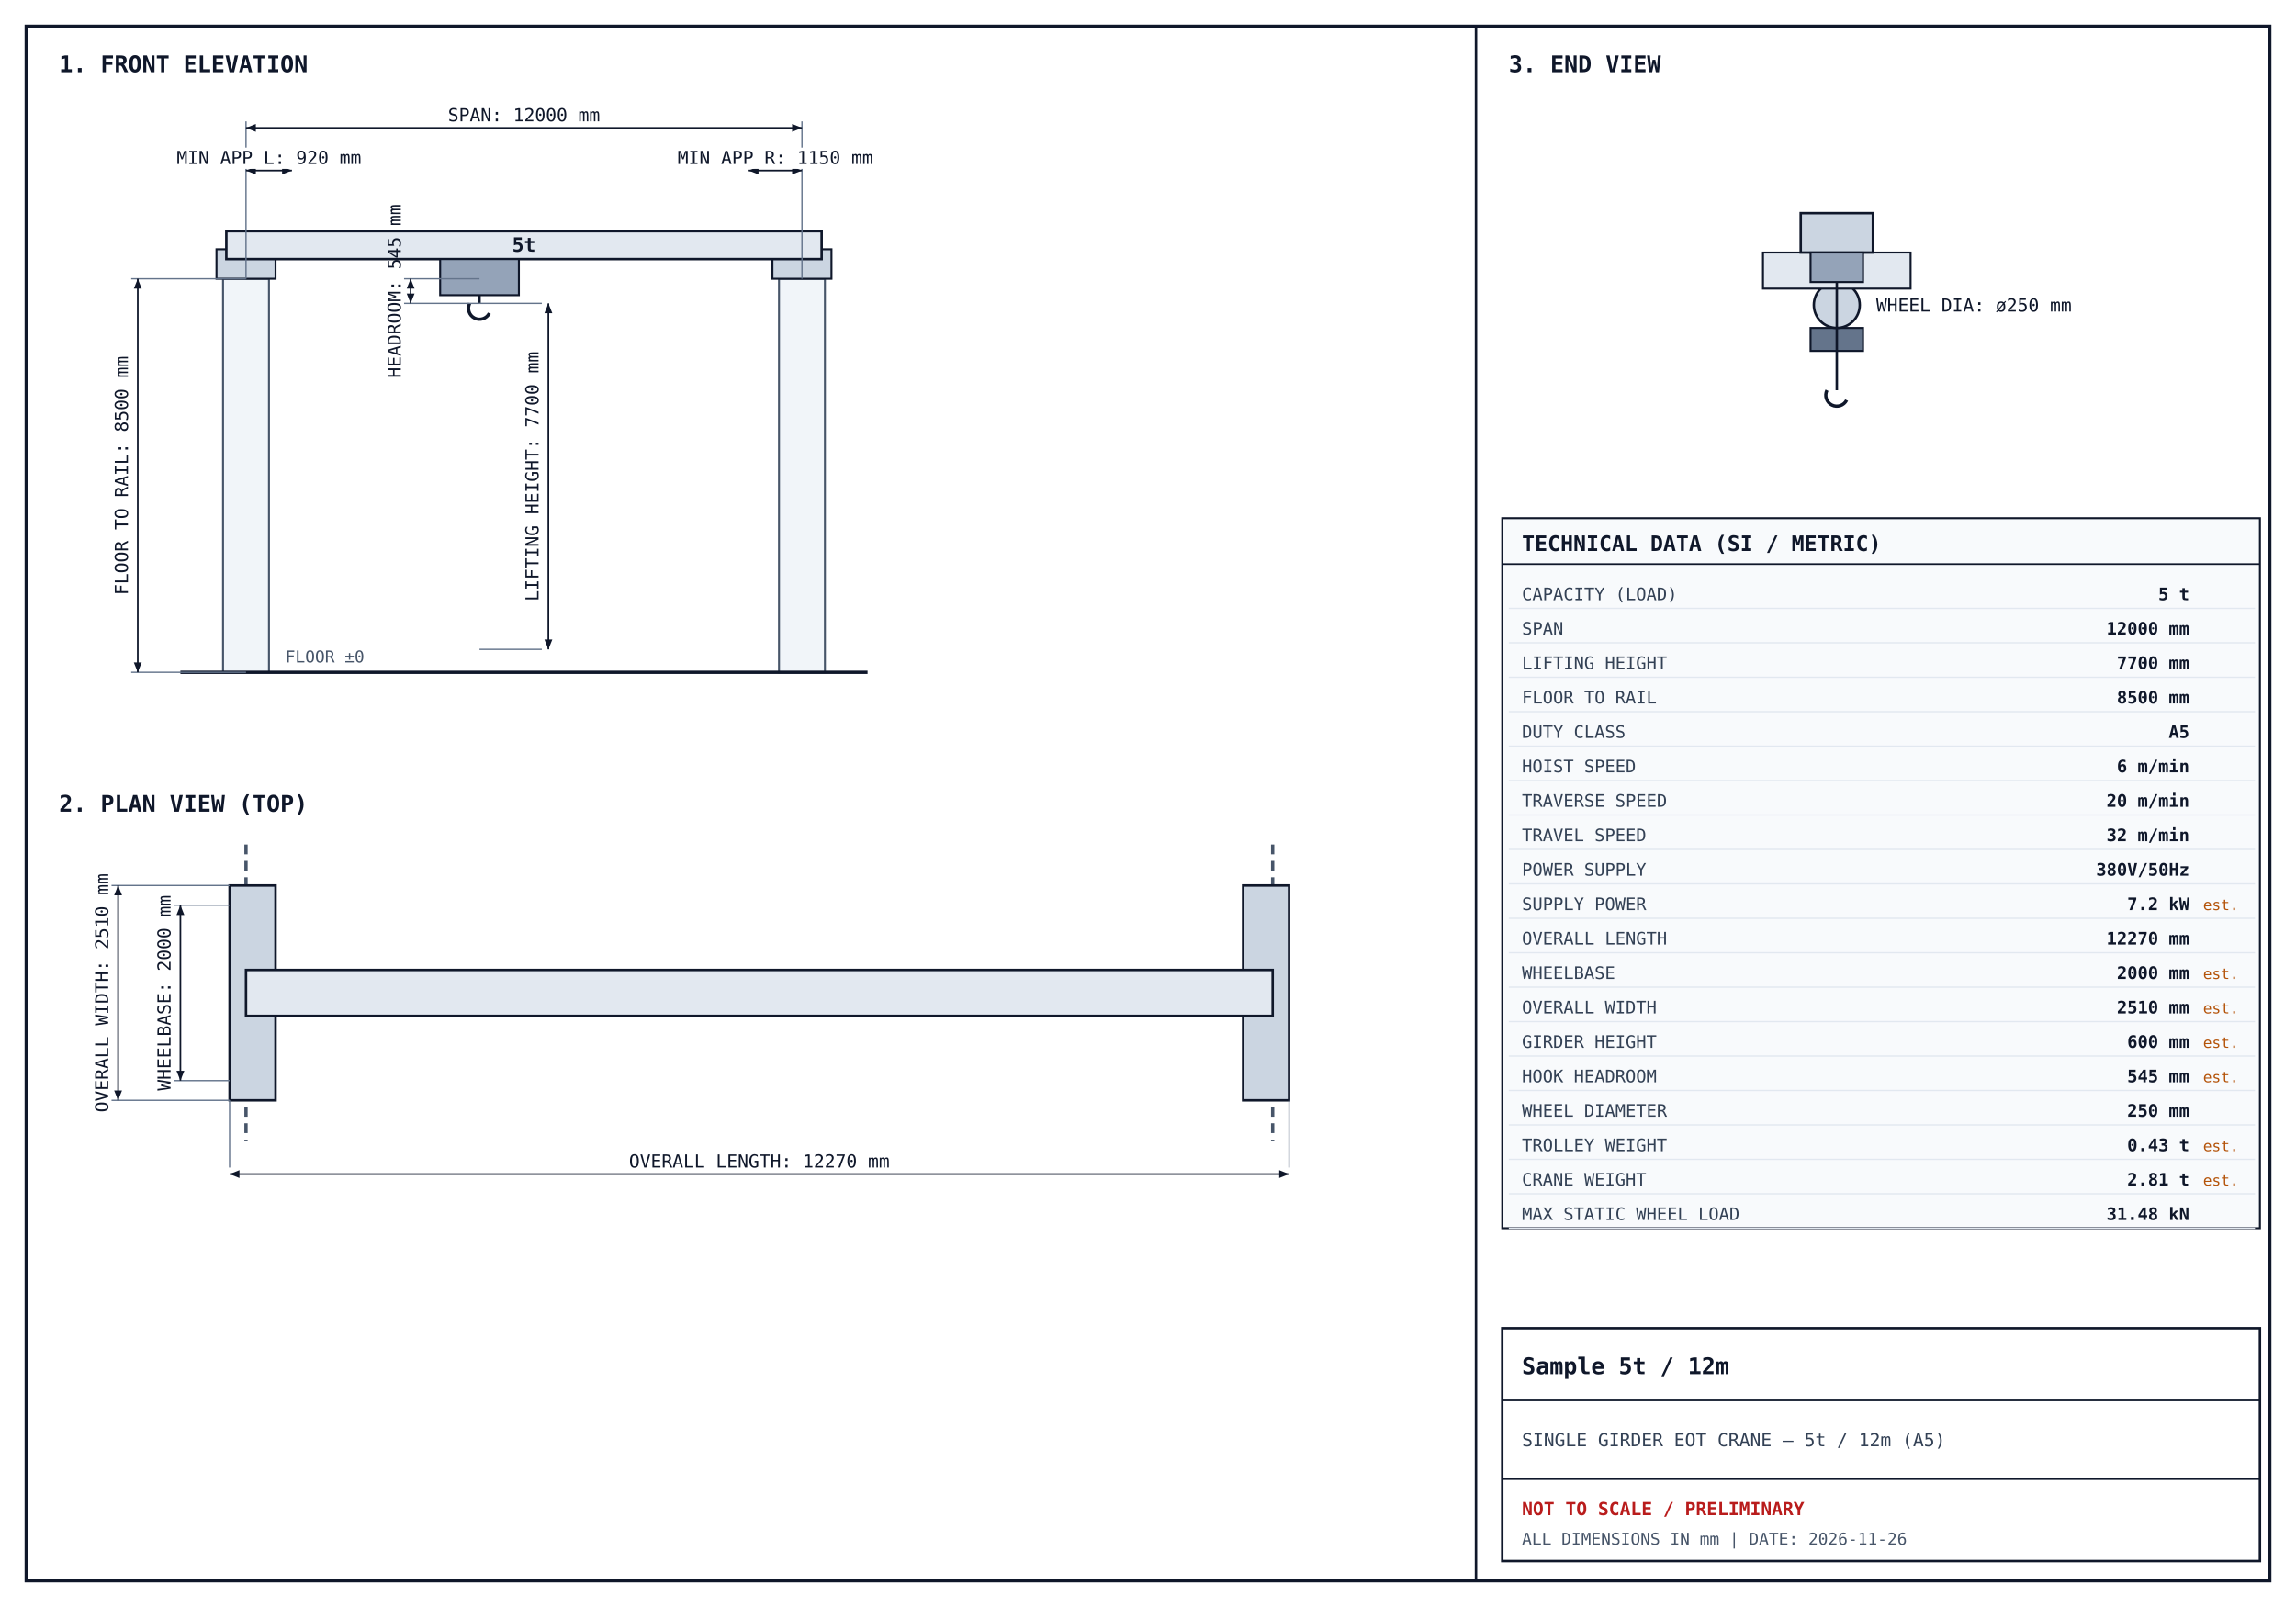
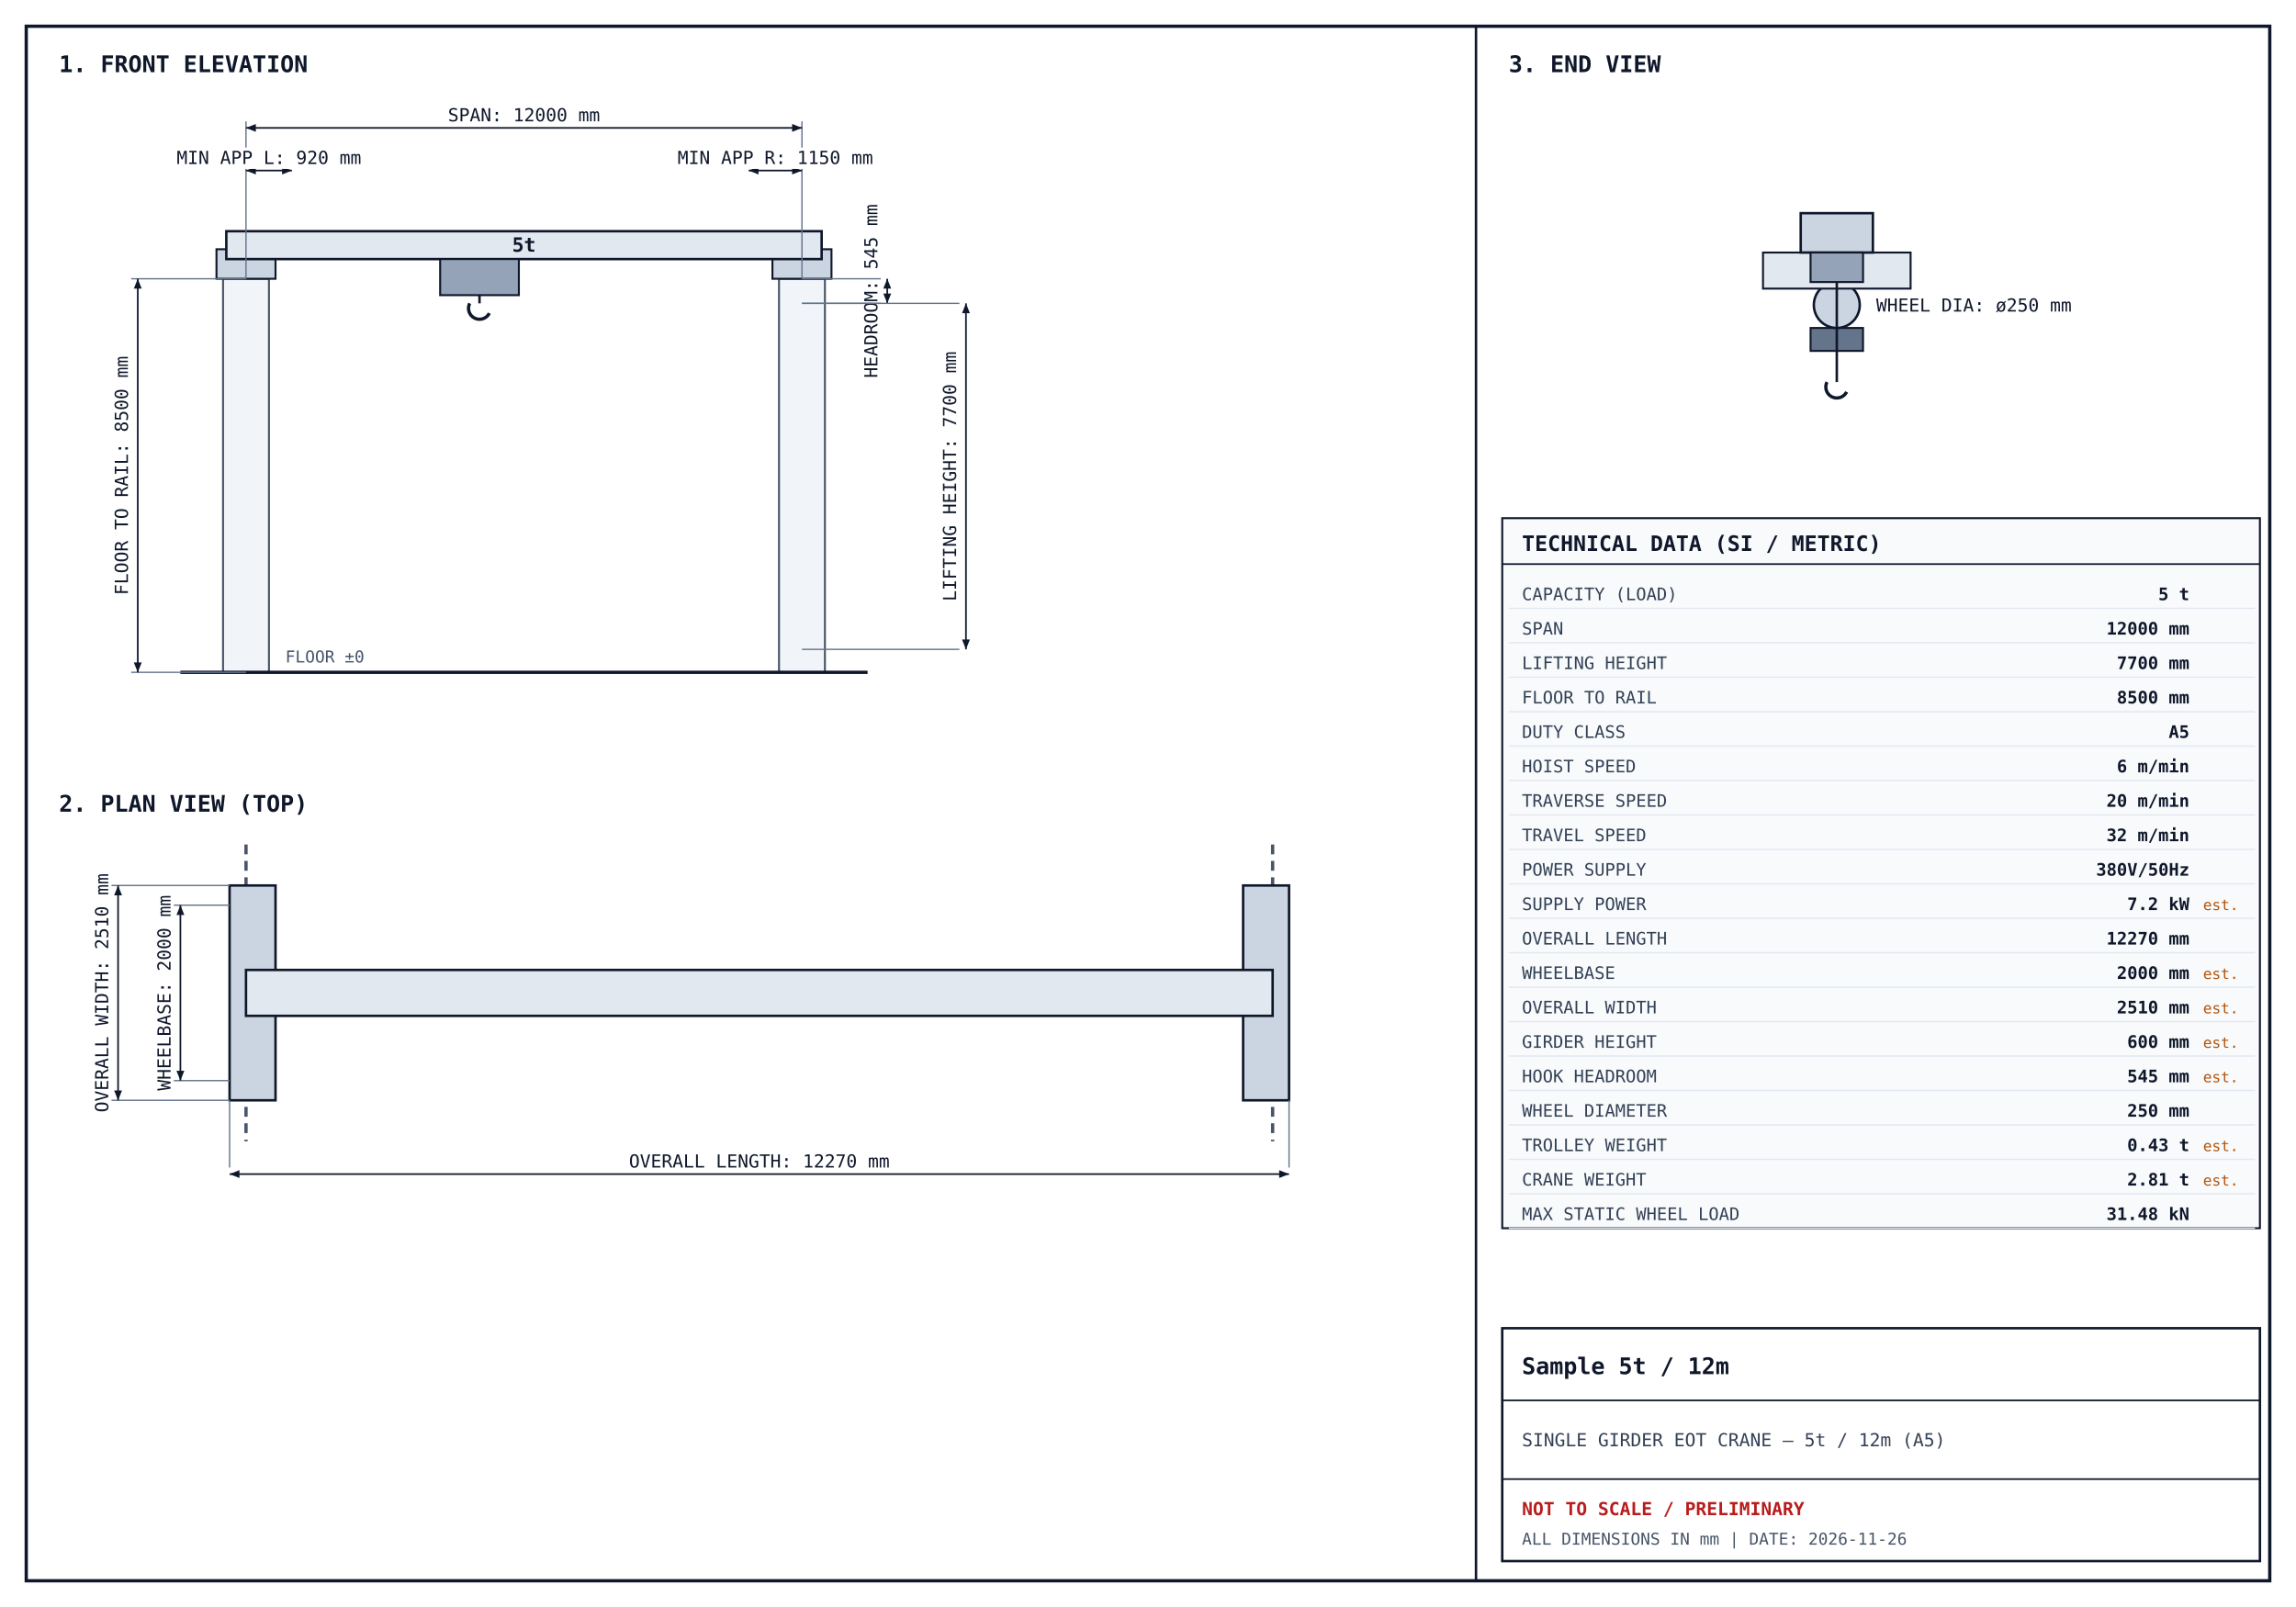
<svg xmlns="http://www.w3.org/2000/svg" width="1400" height="980" viewBox="0 0 1400 980">
  <defs>
    <marker id="arrow-start" viewBox="0 0 10 10" refX="0" refY="5" markerWidth="6" markerHeight="6" orient="auto">
      <path d="M 10 1 L 0 5 L 10 9 z" fill="#0f172a" />
    </marker>
    <marker id="arrow-end" viewBox="0 0 10 10" refX="10" refY="5" markerWidth="6" markerHeight="6" orient="auto">
      <path d="M 0 1 L 10 5 L 0 9 z" fill="#0f172a" />
    </marker>
  </defs>
  <rect width="1400" height="980" fill="#ffffff" />
  <rect x="16" y="16" width="1368" height="948" fill="none" stroke="#0f172a" stroke-width="2" />
  <line x1="900" y1="16" x2="900" y2="964" stroke="#0f172a" stroke-width="1.5" />
  <text x="36" y="44" font-family="monospace" font-size="14" font-weight="bold" fill="#0f172a">1. FRONT ELEVATION</text>
  <rect x="136" y="170" width="28" height="240" fill="#f1f5f9" stroke="#475569" stroke-width="1.2" />
  <rect x="475" y="170" width="28" height="240" fill="#f1f5f9" stroke="#475569" stroke-width="1.2" />
  <line x1="110" y1="410" x2="529" y2="410" stroke="#0f172a" stroke-width="2" />
  <text x="174" y="404" font-family="monospace" font-size="10" fill="#475569">FLOOR ±0</text>
  <rect x="132" y="152" width="36" height="18" fill="#cbd5e1" stroke="#0f172a" stroke-width="1.2" />
  <rect x="471" y="152" width="36" height="18" fill="#cbd5e1" stroke="#0f172a" stroke-width="1.2" />
  <rect x="138" y="141" width="363" height="17" fill="#e2e8f0" stroke="#0f172a" stroke-width="1.5" />
  <text x="319.5" y="153.5" text-anchor="middle" font-family="monospace" font-size="12" font-weight="bold" fill="#0f172a">5t</text>
  <rect x="268.38" y="158" width="48" height="22" fill="#94a3b8" stroke="#0f172a" stroke-width="1.2" />
  <line x1="292.38" y1="180" x2="292.38" y2="185" stroke="#0f172a" stroke-width="1.5" />
  <path d="M 286.38 185 A 6 6 0 1 0 298.38 191" fill="none" stroke="#0f172a" stroke-width="2" />
  <line x1="150" y1="170" x2="150" y2="74" stroke="#64748b" stroke-width="0.8" />
  <line x1="489" y1="170" x2="489" y2="74" stroke="#64748b" stroke-width="0.8" />
  <line x1="150" y1="78" x2="489" y2="78" stroke="#0f172a" stroke-width="1" marker-start="url(#arrow-start)" marker-end="url(#arrow-end)" />
  <rect x="269.3" y="64" width="100.4" height="13" fill="#ffffff" />
  <text x="319.5" y="74" text-anchor="middle" font-family="monospace" font-size="11" fill="#0f172a">SPAN: 12000 mm</text>
  <line x1="150" y1="104" x2="178" y2="104" stroke="#0f172a" stroke-width="1" marker-start="url(#arrow-start)" marker-end="url(#arrow-end)" />
  <rect x="103.9" y="90" width="120.2" height="13" fill="#ffffff" />
  <text x="164" y="100" text-anchor="middle" font-family="monospace" font-size="11" fill="#0f172a">MIN APP L: 920 mm</text>
  <line x1="456.512" y1="104" x2="489" y2="104" stroke="#0f172a" stroke-width="1" marker-start="url(#arrow-start)" marker-end="url(#arrow-end)" />
  <rect x="409.356" y="90" width="126.8" height="13" fill="#ffffff" />
  <text x="472.756" y="100" text-anchor="middle" font-family="monospace" font-size="11" fill="#0f172a">MIN APP R: 1150 mm</text>
  <line x1="150" y1="170" x2="80" y2="170" stroke="#64748b" stroke-width="0.8" />
  <line x1="150" y1="410" x2="80" y2="410" stroke="#64748b" stroke-width="0.8" />
  <line x1="84" y1="170" x2="84" y2="410" stroke="#0f172a" stroke-width="1" marker-start="url(#arrow-start)" marker-end="url(#arrow-end)" />
  <text x="78" y="290" text-anchor="middle" font-family="monospace" font-size="11" fill="#0f172a" transform="rotate(-90 78 290)">FLOOR TO RAIL: 8500 mm</text>
-   <line x1="292.38" y1="170" x2="246.38" y2="170" stroke="#64748b" stroke-width="0.8" />
-   <line x1="292.38" y1="185" x2="246.38" y2="185" stroke="#64748b" stroke-width="0.8" />
-   <line x1="250.38" y1="170" x2="250.38" y2="185" stroke="#0f172a" stroke-width="1" marker-start="url(#arrow-start)" marker-end="url(#arrow-end)" />
-   <text x="244.38" y="177.5" text-anchor="middle" font-family="monospace" font-size="11" fill="#0f172a" transform="rotate(-90 244.38 177.5)">HEADROOM: 545 mm</text>
-   <line x1="292.38" y1="185" x2="330.38" y2="185" stroke="#64748b" stroke-width="0.8" />
-   <line x1="292.38" y1="396" x2="330.38" y2="396" stroke="#64748b" stroke-width="0.8" />
-   <line x1="334.38" y1="185" x2="334.38" y2="396" stroke="#0f172a" stroke-width="1" marker-start="url(#arrow-start)" marker-end="url(#arrow-end)" />
-   <text x="328.38" y="290.5" text-anchor="middle" font-family="monospace" font-size="11" fill="#0f172a" transform="rotate(-90 328.38 290.5)">LIFTING HEIGHT: 7700 mm</text>
+   <line x1="489" y1="170" x2="537" y2="170" stroke="#64748b" stroke-width="0.8" />
+   <line x1="489" y1="185" x2="537" y2="185" stroke="#64748b" stroke-width="0.8" />
+   <line x1="541" y1="170" x2="541" y2="185" stroke="#0f172a" stroke-width="1" marker-start="url(#arrow-start)" marker-end="url(#arrow-end)" />
+   <text x="535" y="177.5" text-anchor="middle" font-family="monospace" font-size="11" fill="#0f172a" transform="rotate(-90 535 177.5)">HEADROOM: 545 mm</text>
+   <line x1="489" y1="185" x2="585" y2="185" stroke="#64748b" stroke-width="0.8" />
+   <line x1="489" y1="396" x2="585" y2="396" stroke="#64748b" stroke-width="0.8" />
+   <line x1="589" y1="185" x2="589" y2="396" stroke="#0f172a" stroke-width="1" marker-start="url(#arrow-start)" marker-end="url(#arrow-end)" />
+   <text x="583" y="290.5" text-anchor="middle" font-family="monospace" font-size="11" fill="#0f172a" transform="rotate(-90 583 290.5)">LIFTING HEIGHT: 7700 mm</text>
  <text x="36" y="495" font-family="monospace" font-size="14" font-weight="bold" fill="#0f172a">2. PLAN VIEW (TOP)</text>
  <line x1="150" y1="515" x2="150" y2="696" stroke="#475569" stroke-width="2" stroke-dasharray="6,4" />
  <line x1="776" y1="515" x2="776" y2="696" stroke="#475569" stroke-width="2" stroke-dasharray="6,4" />
  <rect x="140" y="540" width="28" height="131" fill="#cbd5e1" stroke="#0f172a" stroke-width="1.5" />
  <rect x="758" y="540" width="28" height="131" fill="#cbd5e1" stroke="#0f172a" stroke-width="1.5" />
  <rect x="150" y="591.5" width="626" height="28" fill="#e2e8f0" stroke="#0f172a" stroke-width="1.5" />
  <line x1="140" y1="671" x2="140" y2="712" stroke="#64748b" stroke-width="0.8" />
  <line x1="786" y1="671" x2="786" y2="712" stroke="#64748b" stroke-width="0.8" />
  <line x1="140" y1="716" x2="786" y2="716" stroke="#0f172a" stroke-width="1" marker-start="url(#arrow-start)" marker-end="url(#arrow-end)" />
  <rect x="379.8" y="702" width="166.4" height="13" fill="#ffffff" />
  <text x="463" y="712" text-anchor="middle" font-family="monospace" font-size="11" fill="#0f172a">OVERALL LENGTH: 12270 mm</text>
  <line x1="140" y1="552" x2="106" y2="552" stroke="#64748b" stroke-width="0.8" />
  <line x1="140" y1="659" x2="106" y2="659" stroke="#64748b" stroke-width="0.8" />
  <line x1="110" y1="552" x2="110" y2="659" stroke="#0f172a" stroke-width="1" marker-start="url(#arrow-start)" marker-end="url(#arrow-end)" />
  <text x="104" y="605.5" text-anchor="middle" font-family="monospace" font-size="11" fill="#0f172a" transform="rotate(-90 104 605.5)">WHEELBASE: 2000 mm</text>
  <line x1="140" y1="540" x2="68" y2="540" stroke="#64748b" stroke-width="0.8" />
  <line x1="140" y1="671" x2="68" y2="671" stroke="#64748b" stroke-width="0.8" />
  <line x1="72" y1="540" x2="72" y2="671" stroke="#0f172a" stroke-width="1" marker-start="url(#arrow-start)" marker-end="url(#arrow-end)" />
  <text x="66" y="605.5" text-anchor="middle" font-family="monospace" font-size="11" fill="#0f172a" transform="rotate(-90 66 605.5)">OVERALL WIDTH: 2510 mm</text>
  <text x="920" y="44" font-family="monospace" font-size="14" font-weight="bold" fill="#0f172a">3. END VIEW</text>
  <rect x="1104" y="200" width="32" height="14" fill="#64748b" stroke="#0f172a" stroke-width="1.2" />
  <circle cx="1120" cy="186" r="14" fill="#cbd5e1" stroke="#0f172a" stroke-width="1.5" />
  <rect x="1075" y="154" width="90" height="22" fill="#e2e8f0" stroke="#0f172a" stroke-width="1.2" />
  <rect x="1098" y="130" width="44" height="24" fill="#cbd5e1" stroke="#0f172a" stroke-width="1.5" />
  <rect x="1104" y="154" width="32" height="18" fill="#94a3b8" stroke="#0f172a" stroke-width="1.2" />
-   <line x1="1120" y1="172" x2="1120" y2="238" stroke="#0f172a" stroke-width="1.5" />
-   <path d="M 1114 238 A 6 6 0 1 0 1126 244" fill="none" stroke="#0f172a" stroke-width="2" />
+   <line x1="1120" y1="172" x2="1120" y2="233" stroke="#0f172a" stroke-width="1.5" />
+   <path d="M 1114 233 A 6 6 0 1 0 1126 239" fill="none" stroke="#0f172a" stroke-width="2" />
  <text x="1144" y="190" font-family="monospace" font-size="11" fill="#0f172a">WHEEL DIA: ø250 mm</text>
  <rect x="916" y="316" width="462" height="433" fill="#f8fafc" stroke="#0f172a" stroke-width="1.2" />
  <text x="928" y="336" font-family="monospace" font-size="13" font-weight="bold" fill="#0f172a">TECHNICAL DATA (SI / METRIC)</text>
  <line x1="916" y1="344" x2="1378" y2="344" stroke="#0f172a" stroke-width="1" />
  <line x1="920" y1="371" x2="1375" y2="371" stroke="#e2e8f0" stroke-width="0.8" />
  <text x="928" y="366" font-family="monospace" font-size="10.5" fill="#334155">CAPACITY (LOAD)</text>
  <text x="1335" y="366" text-anchor="end" font-family="monospace" font-size="10.5" font-weight="bold" fill="#0f172a">5 t</text>
  <line x1="920" y1="392" x2="1375" y2="392" stroke="#e2e8f0" stroke-width="0.8" />
  <text x="928" y="387" font-family="monospace" font-size="10.5" fill="#334155">SPAN</text>
  <text x="1335" y="387" text-anchor="end" font-family="monospace" font-size="10.5" font-weight="bold" fill="#0f172a">12000 mm</text>
  <line x1="920" y1="413" x2="1375" y2="413" stroke="#e2e8f0" stroke-width="0.8" />
  <text x="928" y="408" font-family="monospace" font-size="10.5" fill="#334155">LIFTING HEIGHT</text>
  <text x="1335" y="408" text-anchor="end" font-family="monospace" font-size="10.5" font-weight="bold" fill="#0f172a">7700 mm</text>
  <line x1="920" y1="434" x2="1375" y2="434" stroke="#e2e8f0" stroke-width="0.8" />
  <text x="928" y="429" font-family="monospace" font-size="10.5" fill="#334155">FLOOR TO RAIL</text>
  <text x="1335" y="429" text-anchor="end" font-family="monospace" font-size="10.5" font-weight="bold" fill="#0f172a">8500 mm</text>
  <line x1="920" y1="455" x2="1375" y2="455" stroke="#e2e8f0" stroke-width="0.8" />
  <text x="928" y="450" font-family="monospace" font-size="10.5" fill="#334155">DUTY CLASS</text>
  <text x="1335" y="450" text-anchor="end" font-family="monospace" font-size="10.5" font-weight="bold" fill="#0f172a">A5</text>
  <line x1="920" y1="476" x2="1375" y2="476" stroke="#e2e8f0" stroke-width="0.8" />
  <text x="928" y="471" font-family="monospace" font-size="10.5" fill="#334155">HOIST SPEED</text>
  <text x="1335" y="471" text-anchor="end" font-family="monospace" font-size="10.5" font-weight="bold" fill="#0f172a">6 m/min</text>
  <line x1="920" y1="497" x2="1375" y2="497" stroke="#e2e8f0" stroke-width="0.8" />
  <text x="928" y="492" font-family="monospace" font-size="10.5" fill="#334155">TRAVERSE SPEED</text>
  <text x="1335" y="492" text-anchor="end" font-family="monospace" font-size="10.5" font-weight="bold" fill="#0f172a">20 m/min</text>
  <line x1="920" y1="518" x2="1375" y2="518" stroke="#e2e8f0" stroke-width="0.8" />
  <text x="928" y="513" font-family="monospace" font-size="10.5" fill="#334155">TRAVEL SPEED</text>
  <text x="1335" y="513" text-anchor="end" font-family="monospace" font-size="10.5" font-weight="bold" fill="#0f172a">32 m/min</text>
  <line x1="920" y1="539" x2="1375" y2="539" stroke="#e2e8f0" stroke-width="0.8" />
  <text x="928" y="534" font-family="monospace" font-size="10.5" fill="#334155">POWER SUPPLY</text>
  <text x="1335" y="534" text-anchor="end" font-family="monospace" font-size="10.5" font-weight="bold" fill="#0f172a">380V/50Hz</text>
  <line x1="920" y1="560" x2="1375" y2="560" stroke="#e2e8f0" stroke-width="0.8" />
  <text x="928" y="555" font-family="monospace" font-size="10.5" fill="#334155">SUPPLY POWER</text>
  <text x="1335" y="555" text-anchor="end" font-family="monospace" font-size="10.5" font-weight="bold" fill="#0f172a">7.2 kW</text>
  <text x="1365" y="555" text-anchor="end" font-family="monospace" font-size="9" fill="#b45309">est.</text>
  <line x1="920" y1="581" x2="1375" y2="581" stroke="#e2e8f0" stroke-width="0.8" />
  <text x="928" y="576" font-family="monospace" font-size="10.5" fill="#334155">OVERALL LENGTH</text>
  <text x="1335" y="576" text-anchor="end" font-family="monospace" font-size="10.5" font-weight="bold" fill="#0f172a">12270 mm</text>
  <line x1="920" y1="602" x2="1375" y2="602" stroke="#e2e8f0" stroke-width="0.8" />
  <text x="928" y="597" font-family="monospace" font-size="10.5" fill="#334155">WHEELBASE</text>
  <text x="1335" y="597" text-anchor="end" font-family="monospace" font-size="10.5" font-weight="bold" fill="#0f172a">2000 mm</text>
  <text x="1365" y="597" text-anchor="end" font-family="monospace" font-size="9" fill="#b45309">est.</text>
  <line x1="920" y1="623" x2="1375" y2="623" stroke="#e2e8f0" stroke-width="0.8" />
  <text x="928" y="618" font-family="monospace" font-size="10.5" fill="#334155">OVERALL WIDTH</text>
  <text x="1335" y="618" text-anchor="end" font-family="monospace" font-size="10.5" font-weight="bold" fill="#0f172a">2510 mm</text>
  <text x="1365" y="618" text-anchor="end" font-family="monospace" font-size="9" fill="#b45309">est.</text>
  <line x1="920" y1="644" x2="1375" y2="644" stroke="#e2e8f0" stroke-width="0.8" />
  <text x="928" y="639" font-family="monospace" font-size="10.5" fill="#334155">GIRDER HEIGHT</text>
  <text x="1335" y="639" text-anchor="end" font-family="monospace" font-size="10.5" font-weight="bold" fill="#0f172a">600 mm</text>
  <text x="1365" y="639" text-anchor="end" font-family="monospace" font-size="9" fill="#b45309">est.</text>
  <line x1="920" y1="665" x2="1375" y2="665" stroke="#e2e8f0" stroke-width="0.8" />
  <text x="928" y="660" font-family="monospace" font-size="10.5" fill="#334155">HOOK HEADROOM</text>
  <text x="1335" y="660" text-anchor="end" font-family="monospace" font-size="10.5" font-weight="bold" fill="#0f172a">545 mm</text>
  <text x="1365" y="660" text-anchor="end" font-family="monospace" font-size="9" fill="#b45309">est.</text>
  <line x1="920" y1="686" x2="1375" y2="686" stroke="#e2e8f0" stroke-width="0.8" />
  <text x="928" y="681" font-family="monospace" font-size="10.5" fill="#334155">WHEEL DIAMETER</text>
  <text x="1335" y="681" text-anchor="end" font-family="monospace" font-size="10.5" font-weight="bold" fill="#0f172a">250 mm</text>
  <line x1="920" y1="707" x2="1375" y2="707" stroke="#e2e8f0" stroke-width="0.8" />
  <text x="928" y="702" font-family="monospace" font-size="10.5" fill="#334155">TROLLEY WEIGHT</text>
  <text x="1335" y="702" text-anchor="end" font-family="monospace" font-size="10.5" font-weight="bold" fill="#0f172a">0.43 t</text>
  <text x="1365" y="702" text-anchor="end" font-family="monospace" font-size="9" fill="#b45309">est.</text>
  <line x1="920" y1="728" x2="1375" y2="728" stroke="#e2e8f0" stroke-width="0.8" />
  <text x="928" y="723" font-family="monospace" font-size="10.5" fill="#334155">CRANE WEIGHT</text>
  <text x="1335" y="723" text-anchor="end" font-family="monospace" font-size="10.5" font-weight="bold" fill="#0f172a">2.81 t</text>
  <text x="1365" y="723" text-anchor="end" font-family="monospace" font-size="9" fill="#b45309">est.</text>
  <line x1="920" y1="749" x2="1375" y2="749" stroke="#e2e8f0" stroke-width="0.8" />
  <text x="928" y="744" font-family="monospace" font-size="10.5" fill="#334155">MAX STATIC WHEEL LOAD</text>
  <text x="1335" y="744" text-anchor="end" font-family="monospace" font-size="10.5" font-weight="bold" fill="#0f172a">31.48 kN</text>
  <rect x="916" y="810" width="462" height="142" fill="#ffffff" stroke="#0f172a" stroke-width="1.5" />
  <line x1="916" y1="854" x2="1378" y2="854" stroke="#0f172a" stroke-width="1" />
  <line x1="916" y1="902" x2="1378" y2="902" stroke="#0f172a" stroke-width="1" />
  <text x="928" y="838" font-family="monospace" font-size="14" font-weight="bold" fill="#0f172a">Sample 5t / 12m</text>
  <text x="928" y="882" font-family="monospace" font-size="11" fill="#334155">SINGLE GIRDER EOT CRANE — 5t / 12m (A5)</text>
  <text x="928" y="924" font-family="monospace" font-size="11" font-weight="bold" fill="#b91c1c">NOT TO SCALE / PRELIMINARY</text>
  <text x="928" y="942" font-family="monospace" font-size="10" fill="#475569">ALL DIMENSIONS IN mm | DATE: 2026-11-26</text>
</svg>
